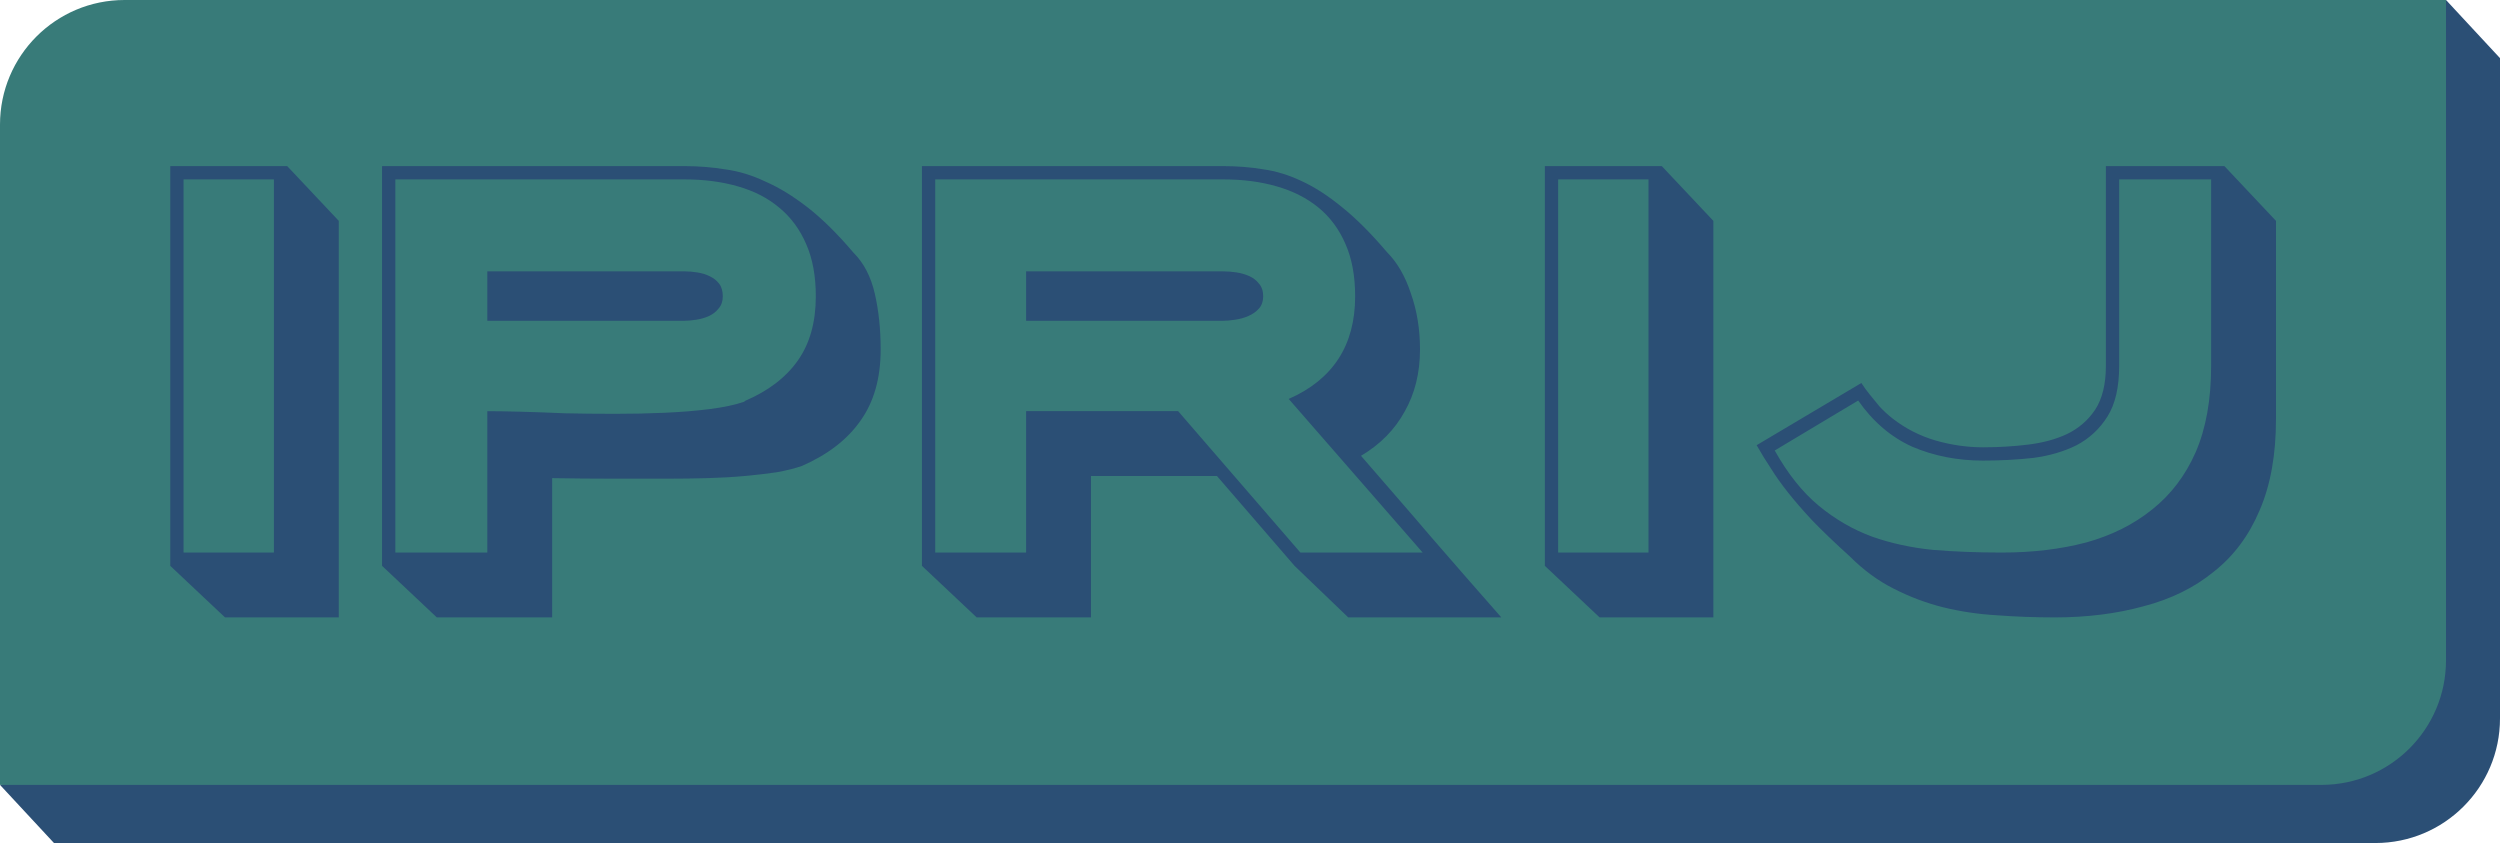
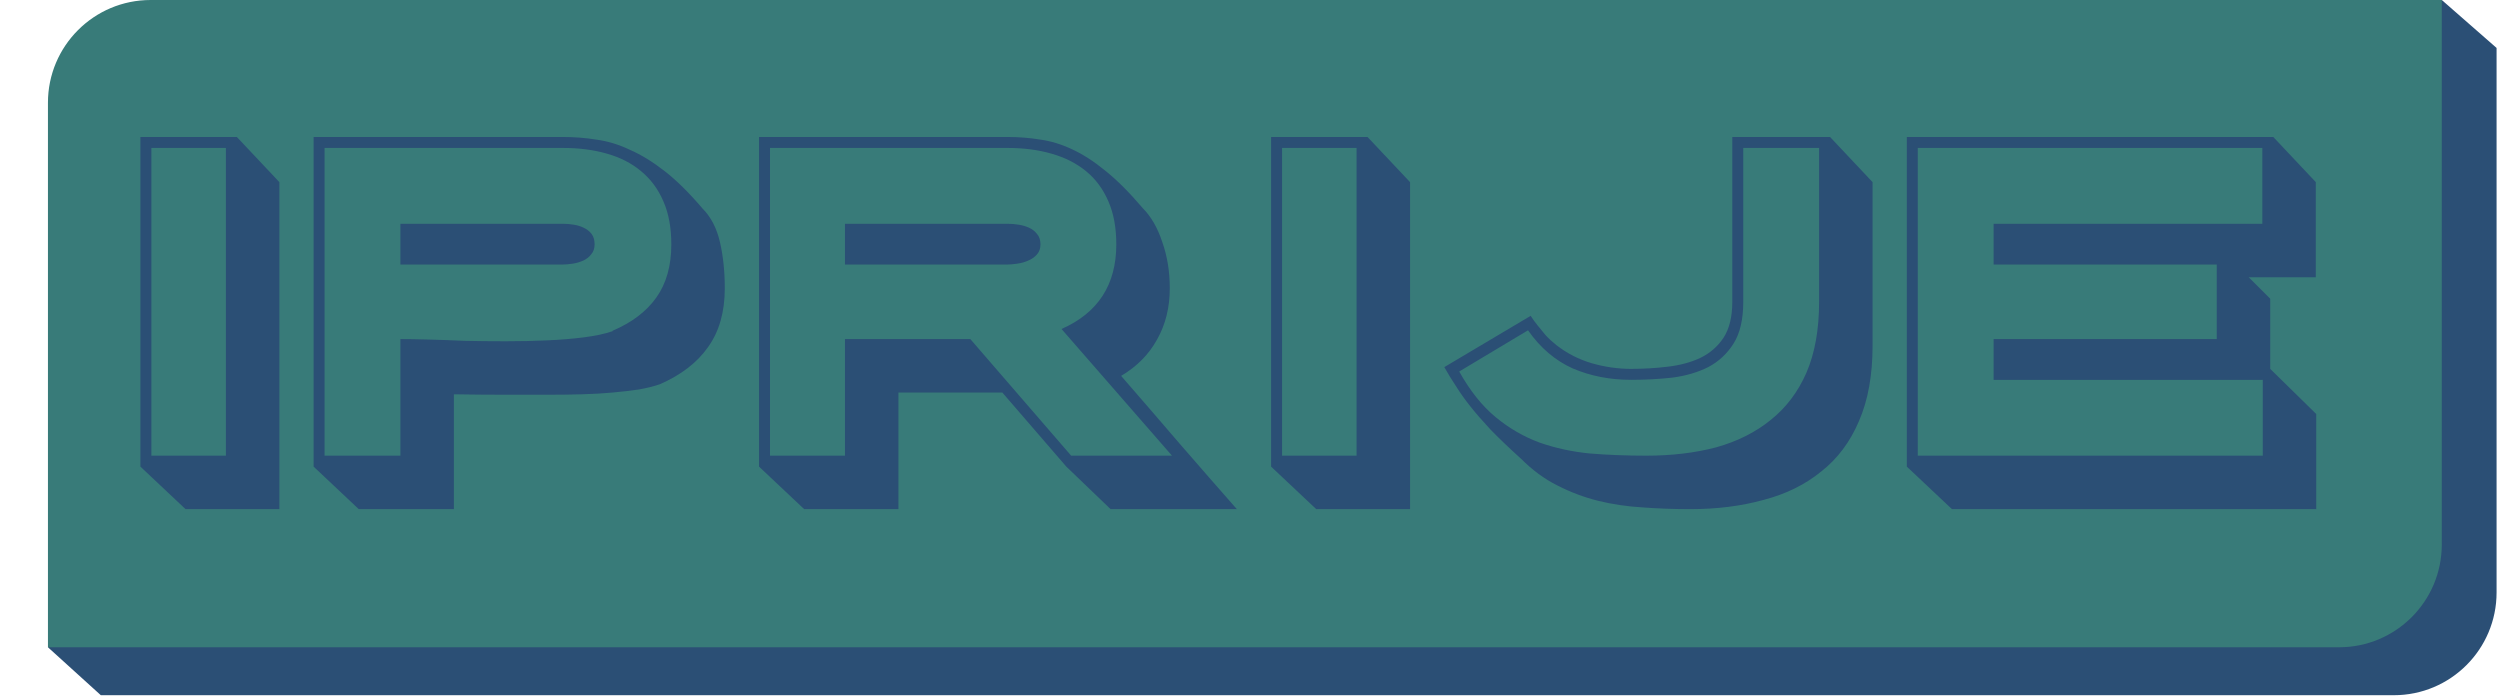
- <svg xmlns="http://www.w3.org/2000/svg" id="iprij-logo" width="602" height="203" viewBox="0 0 602 203" fill="none">
-   <path d="M602 14V173C602 189.569 588.569 203 572 203H13L0 189L13 184.828V44C13 27.431 26.431 14 43 14H545.37L589 0L602 14Z" fill="#2B4F75" />
-   <path d="M0 30C0 13.431 13.431 0 30 0H589V159C589 175.569 575.569 189 559 189H0V30Z" fill="#387B79" />
-   <g class="letter-I">
-     <path fill-rule="evenodd" clip-rule="evenodd" d="M65.96 43.2V133.056H44.2V43.2H65.96ZM41 40V136.256L54.184 148.672H81.576V53.184L69.16 40H41Z" fill="#2B4F75" />
-   </g>
-   <g class="letter-P">
-     <path fill-rule="evenodd" clip-rule="evenodd" d="M167.904 65.6C166.88 65.429 165.856 65.344 164.832 65.344H117.344V77.248H164.704C165.557 77.248 166.539 77.163 167.648 76.992C168.757 76.821 169.781 76.523 170.72 76.096C171.659 75.669 172.427 75.072 173.024 74.304C173.707 73.536 174.048 72.555 174.048 71.36C174.048 70.08 173.749 69.056 173.152 68.288C172.555 67.52 171.787 66.923 170.848 66.496C169.995 66.069 169.013 65.771 167.904 65.6ZM194.144 58.816C195.68 62.315 196.448 66.496 196.448 71.36C196.448 77.589 194.997 82.752 192.096 86.848C189.195 90.944 184.928 94.187 179.296 96.576V96.704C177.077 97.472 174.304 98.069 170.976 98.496C167.648 98.923 164.021 99.221 160.096 99.392C156.256 99.563 152.245 99.648 148.064 99.648C143.883 99.648 139.872 99.605 136.032 99.52C132.192 99.349 128.608 99.221 125.28 99.136C122.037 99.051 119.392 99.008 117.344 99.008V133.056H95.2V43.2H164.832C169.525 43.2 173.792 43.755 177.632 44.864C181.557 45.973 184.885 47.68 187.616 49.984C190.432 52.288 192.608 55.232 194.144 58.816ZM92 40V136.256L105.184 148.672H132.96V115.136C137.995 115.221 142.773 115.264 147.296 115.264H160.992C164.149 115.264 167.264 115.221 170.336 115.136C173.493 115.051 176.48 114.88 179.296 114.624C182.112 114.368 184.672 114.069 186.976 113.728C189.365 113.301 191.413 112.789 193.12 112.192C199.349 109.461 204.043 105.835 207.2 101.312C210.443 96.789 212.064 91.072 212.064 84.16C212.064 79.296 211.595 74.816 210.656 70.72C209.717 66.624 208.011 63.339 205.536 60.864C201.696 56.341 198.027 52.715 194.528 49.984C191.029 47.253 187.616 45.163 184.288 43.712C181.045 42.176 177.803 41.195 174.56 40.768C171.403 40.256 168.16 40 164.832 40H92Z" fill="#2B4F75" />
-   </g>
-   <g class="letter-R">
-     <path fill-rule="evenodd" clip-rule="evenodd" d="M297.776 65.6C296.667 65.429 295.6 65.344 294.576 65.344H247.088V77.248H294.448C295.301 77.248 296.283 77.163 297.392 76.992C298.587 76.821 299.653 76.523 300.592 76.096C301.616 75.669 302.469 75.072 303.152 74.304C303.835 73.536 304.176 72.555 304.176 71.36C304.176 70.08 303.835 69.056 303.152 68.288C302.555 67.52 301.787 66.923 300.848 66.496C299.909 66.069 298.885 65.771 297.776 65.6ZM324.016 58.816C325.552 62.315 326.32 66.496 326.32 71.36C326.32 83.136 320.987 91.371 310.32 96.064L342.576 133.056H313.136L283.696 99.008H247.088V133.056H225.2V43.2H294.576C299.269 43.2 303.536 43.755 307.376 44.864C311.301 45.973 314.672 47.68 317.488 49.984C320.304 52.288 322.48 55.232 324.016 58.816ZM222 40V136.256L235.184 148.672H262.704V114.624H293.04L311.728 136.256L324.656 148.672H361.52C358.96 145.771 356.229 142.656 353.328 139.328C350.512 136.085 347.653 132.8 344.752 129.472C341.851 126.059 338.949 122.688 336.048 119.36C333.147 116.032 330.373 112.832 327.728 109.76C332.336 107.029 335.835 103.488 338.224 99.136C340.699 94.784 341.936 89.792 341.936 84.16C341.936 79.296 341.211 74.816 339.76 70.72C338.395 66.539 336.475 63.211 334 60.736C330.16 56.213 326.533 52.587 323.12 49.856C319.792 47.125 316.549 45.035 313.392 43.584C310.32 42.133 307.248 41.195 304.176 40.768C301.104 40.256 297.904 40 294.576 40H222Z" fill="#2B4F75" />
-   </g>
-   <g class="letter-I2">
-     <path fill-rule="evenodd" clip-rule="evenodd" d="M396.96 43.2V133.056H375.2V43.2H396.96ZM372 40V136.256L385.184 148.672H412.576V53.184L400.16 40H372Z" fill="#2B4F75" />
-   </g>
-   <g class="letter-J">
-     <path fill-rule="evenodd" clip-rule="evenodd" d="M460.504 107.584C465.709 109.803 471.384 110.912 477.528 110.912C481.624 110.912 485.635 110.699 489.56 110.272C493.485 109.76 496.984 108.736 500.056 107.2C503.128 105.579 505.603 103.275 507.48 100.288C509.357 97.301 510.296 93.248 510.296 88.128V43.2H532.44V88.128C532.44 96.235 531.203 103.147 528.728 108.864C526.253 114.496 522.755 119.104 518.232 122.688C513.795 126.272 508.504 128.917 502.36 130.624C496.216 132.245 489.432 133.056 482.008 133.056C476.205 133.056 470.701 132.843 465.496 132.416C460.291 131.904 455.384 130.837 450.776 129.216C446.168 127.509 441.901 125.035 437.976 121.792C434.051 118.549 430.509 114.112 427.352 108.48L447.448 96.448C451.032 101.568 455.384 105.28 460.504 107.584ZM488.28 107.072C484.781 107.499 481.197 107.712 477.528 107.712C473.688 107.712 469.848 107.157 466.008 106.048C462.253 104.939 458.84 103.189 455.768 100.8C454.573 99.861 453.507 98.88 452.568 97.856C451.715 96.832 450.947 95.893 450.264 95.04C449.496 94.101 448.813 93.163 448.216 92.224L423 107.2C424.109 109.163 425.261 111.04 426.456 112.832C427.565 114.624 428.931 116.544 430.552 118.592C432.173 120.64 434.136 122.901 436.44 125.376C438.829 127.851 441.816 130.709 445.4 133.952C448.728 137.28 452.269 139.883 456.024 141.76C459.864 143.723 463.832 145.216 467.928 146.24C472.109 147.264 476.419 147.904 480.856 148.16C485.379 148.501 490.029 148.672 494.808 148.672C502.573 148.672 509.699 147.776 516.184 145.984C522.755 144.277 528.387 141.504 533.08 137.664C537.859 133.909 541.528 129.003 544.088 122.944C546.733 116.885 548.056 109.547 548.056 100.928V53.184L535.64 40H507.096V88.128C507.096 92.48 506.243 95.979 504.536 98.624C502.829 101.184 500.568 103.147 497.752 104.512C495.021 105.792 491.864 106.645 488.28 107.072Z" fill="#2B4F75" />
-   </g>
+ <svg xmlns="http://www.w3.org/2000/svg" width="730" height="203" viewBox="0 0 730 203" fill="none">
+   <path d="M729 14V173C729 189.569 715.569 203 699 203H29.44L14 189L29.44 184.824V44C29.44 27.431 42.872 14 59.44 14H661.223L713 0L729 14Z" fill="#2B4F75" />
+   <path d="M14 30C14 13.431 27.431 0 44 0H713V159C713 175.569 699.569 189 683 189H14V30Z" fill="#387B79" />
+   <path fill-rule="evenodd" clip-rule="evenodd" d="M65.96 43.2V133.056H44.2V43.2H65.96ZM41 40V136.256L54.184 148.672H81.576V53.184L69.16 40H41Z" fill="#2B4F75" />
+   <path fill-rule="evenodd" clip-rule="evenodd" d="M167.48 65.6C166.456 65.429 165.432 65.344 164.408 65.344H116.92V77.248H164.28C165.133 77.248 166.115 77.163 167.224 76.992C168.333 76.821 169.357 76.523 170.296 76.096C171.235 75.669 172.003 75.072 172.6 74.304C173.283 73.536 173.624 72.555 173.624 71.36C173.624 70.08 173.325 69.056 172.728 68.288C172.131 67.52 171.363 66.923 170.424 66.496C169.571 66.069 168.589 65.771 167.48 65.6ZM193.72 58.816C195.256 62.315 196.024 66.496 196.024 71.36C196.024 77.589 194.573 82.752 191.672 86.848C188.771 90.944 184.504 94.187 178.872 96.576V96.704C176.653 97.472 173.88 98.069 170.552 98.496C167.224 98.923 163.597 99.221 159.672 99.392C155.832 99.563 151.821 99.648 147.64 99.648C143.459 99.648 139.448 99.605 135.608 99.52C131.768 99.349 128.184 99.221 124.856 99.136C121.613 99.051 118.968 99.008 116.92 99.008V133.056H94.776V43.2H164.408C169.101 43.2 173.368 43.755 177.208 44.864C181.133 45.973 184.461 47.68 187.192 49.984C190.008 52.288 192.184 55.232 193.72 58.816ZM91.576 40V136.256L104.76 148.672H132.536V115.136C137.571 115.221 142.349 115.264 146.872 115.264H160.568C163.725 115.264 166.84 115.221 169.912 115.136C173.069 115.051 176.056 114.88 178.872 114.624C181.688 114.368 184.248 114.069 186.552 113.728C188.941 113.301 190.989 112.789 192.696 112.192C198.925 109.461 203.619 105.835 206.776 101.312C210.019 96.789 211.64 91.072 211.64 84.16C211.64 79.296 211.171 74.816 210.232 70.72C209.293 66.624 207.587 63.339 205.112 60.864C201.272 56.341 197.603 52.715 194.104 49.984C190.605 47.253 187.192 45.163 183.864 43.712C180.621 42.176 177.379 41.195 174.136 40.768C170.979 40.256 167.736 40 164.408 40H91.576Z" fill="#2B4F75" />
+   <path fill-rule="evenodd" clip-rule="evenodd" d="M297.416 65.6C296.307 65.429 295.24 65.344 294.216 65.344H246.728V77.248H294.088C294.941 77.248 295.923 77.163 297.032 76.992C298.227 76.821 299.293 76.523 300.232 76.096C301.256 75.669 302.109 75.072 302.792 74.304C303.475 73.536 303.816 72.555 303.816 71.36C303.816 70.08 303.475 69.056 302.792 68.288C302.195 67.52 301.427 66.923 300.488 66.496C299.549 66.069 298.525 65.771 297.416 65.6ZM323.656 58.816C325.192 62.315 325.96 66.496 325.96 71.36C325.96 83.136 320.627 91.371 309.96 96.064L342.216 133.056H312.776L283.336 99.008H246.728V133.056H224.84V43.2H294.216C298.909 43.2 303.176 43.755 307.016 44.864C310.941 45.973 314.312 47.68 317.128 49.984C319.944 52.288 322.12 55.232 323.656 58.816ZM221.64 40V136.256L234.824 148.672H262.344V114.624H292.68L311.368 136.256L324.296 148.672H361.16C358.6 145.771 355.869 142.656 352.968 139.328C350.152 136.085 347.293 132.8 344.392 129.472C341.491 126.059 338.589 122.688 335.688 119.36C332.787 116.032 330.013 112.832 327.368 109.76C331.976 107.029 335.475 103.488 337.864 99.136C340.339 94.784 341.576 89.792 341.576 84.16C341.576 79.296 340.851 74.816 339.4 70.72C338.035 66.539 336.115 63.211 333.64 60.736C329.8 56.213 326.173 52.587 322.76 49.856C319.432 47.125 316.189 45.035 313.032 43.584C309.96 42.133 306.888 41.195 303.816 40.768C300.744 40.256 297.544 40 294.216 40H221.64Z" fill="#2B4F75" />
+   <path fill-rule="evenodd" clip-rule="evenodd" d="M396.12 43.2V133.056H374.36V43.2H396.12ZM371.16 40V136.256L384.344 148.672H411.736V53.184L399.32 40H371.16Z" fill="#2B4F75" />
+   <path fill-rule="evenodd" clip-rule="evenodd" d="M459.24 107.584C464.445 109.803 470.12 110.912 476.264 110.912C480.36 110.912 484.371 110.699 488.296 110.272C492.221 109.76 495.72 108.736 498.792 107.2C501.864 105.579 504.339 103.275 506.216 100.288C508.093 97.301 509.032 93.248 509.032 88.128V43.2H531.176V88.128C531.176 96.235 529.939 103.147 527.464 108.864C524.989 114.496 521.491 119.104 516.968 122.688C512.531 126.272 507.24 128.917 501.096 130.624C494.952 132.245 488.168 133.056 480.744 133.056C474.941 133.056 469.437 132.843 464.232 132.416C459.027 131.904 454.12 130.837 449.512 129.216C444.904 127.509 440.637 125.035 436.712 121.792C432.787 118.549 429.245 114.112 426.088 108.48L446.184 96.448C449.768 101.568 454.12 105.28 459.24 107.584ZM487.016 107.072C483.517 107.499 479.933 107.712 476.264 107.712C472.424 107.712 468.584 107.157 464.744 106.048C460.989 104.939 457.576 103.189 454.504 100.8C453.309 99.861 452.243 98.88 451.304 97.856C450.451 96.832 449.683 95.893 449 95.04C448.232 94.101 447.549 93.163 446.952 92.224L421.736 107.2C422.845 109.163 423.997 111.04 425.192 112.832C426.301 114.624 427.667 116.544 429.288 118.592C430.909 120.64 432.872 122.901 435.176 125.376C437.565 127.851 440.552 130.709 444.136 133.952C447.464 137.28 451.005 139.883 454.76 141.76C458.6 143.723 462.568 145.216 466.664 146.24C470.845 147.264 475.155 147.904 479.592 148.16C484.115 148.501 488.765 148.672 493.544 148.672C501.309 148.672 508.435 147.776 514.92 145.984C521.491 144.277 527.123 141.504 531.816 137.664C536.595 133.909 540.264 129.003 542.824 122.944C545.469 116.885 546.792 109.547 546.792 100.928V53.184L534.376 40H505.832V88.128C505.832 92.48 504.979 95.979 503.272 98.624C501.565 101.184 499.304 103.147 496.488 104.512C493.757 105.792 490.6 106.645 487.016 107.072Z" fill="#2B4F75" />
+   <path fill-rule="evenodd" clip-rule="evenodd" d="M660.6 65.344H582.136V77.248H647.288V99.008H582.136V110.912H660.728V133.056H559.992V43.2H660.6V65.344ZM556.792 40V136.256L569.976 148.672H676.344V120.896L662.904 107.712V87.232L656.632 80.96H676.216V53.184L663.8 40H556.792Z" fill="#2B4F75" />
</svg>
